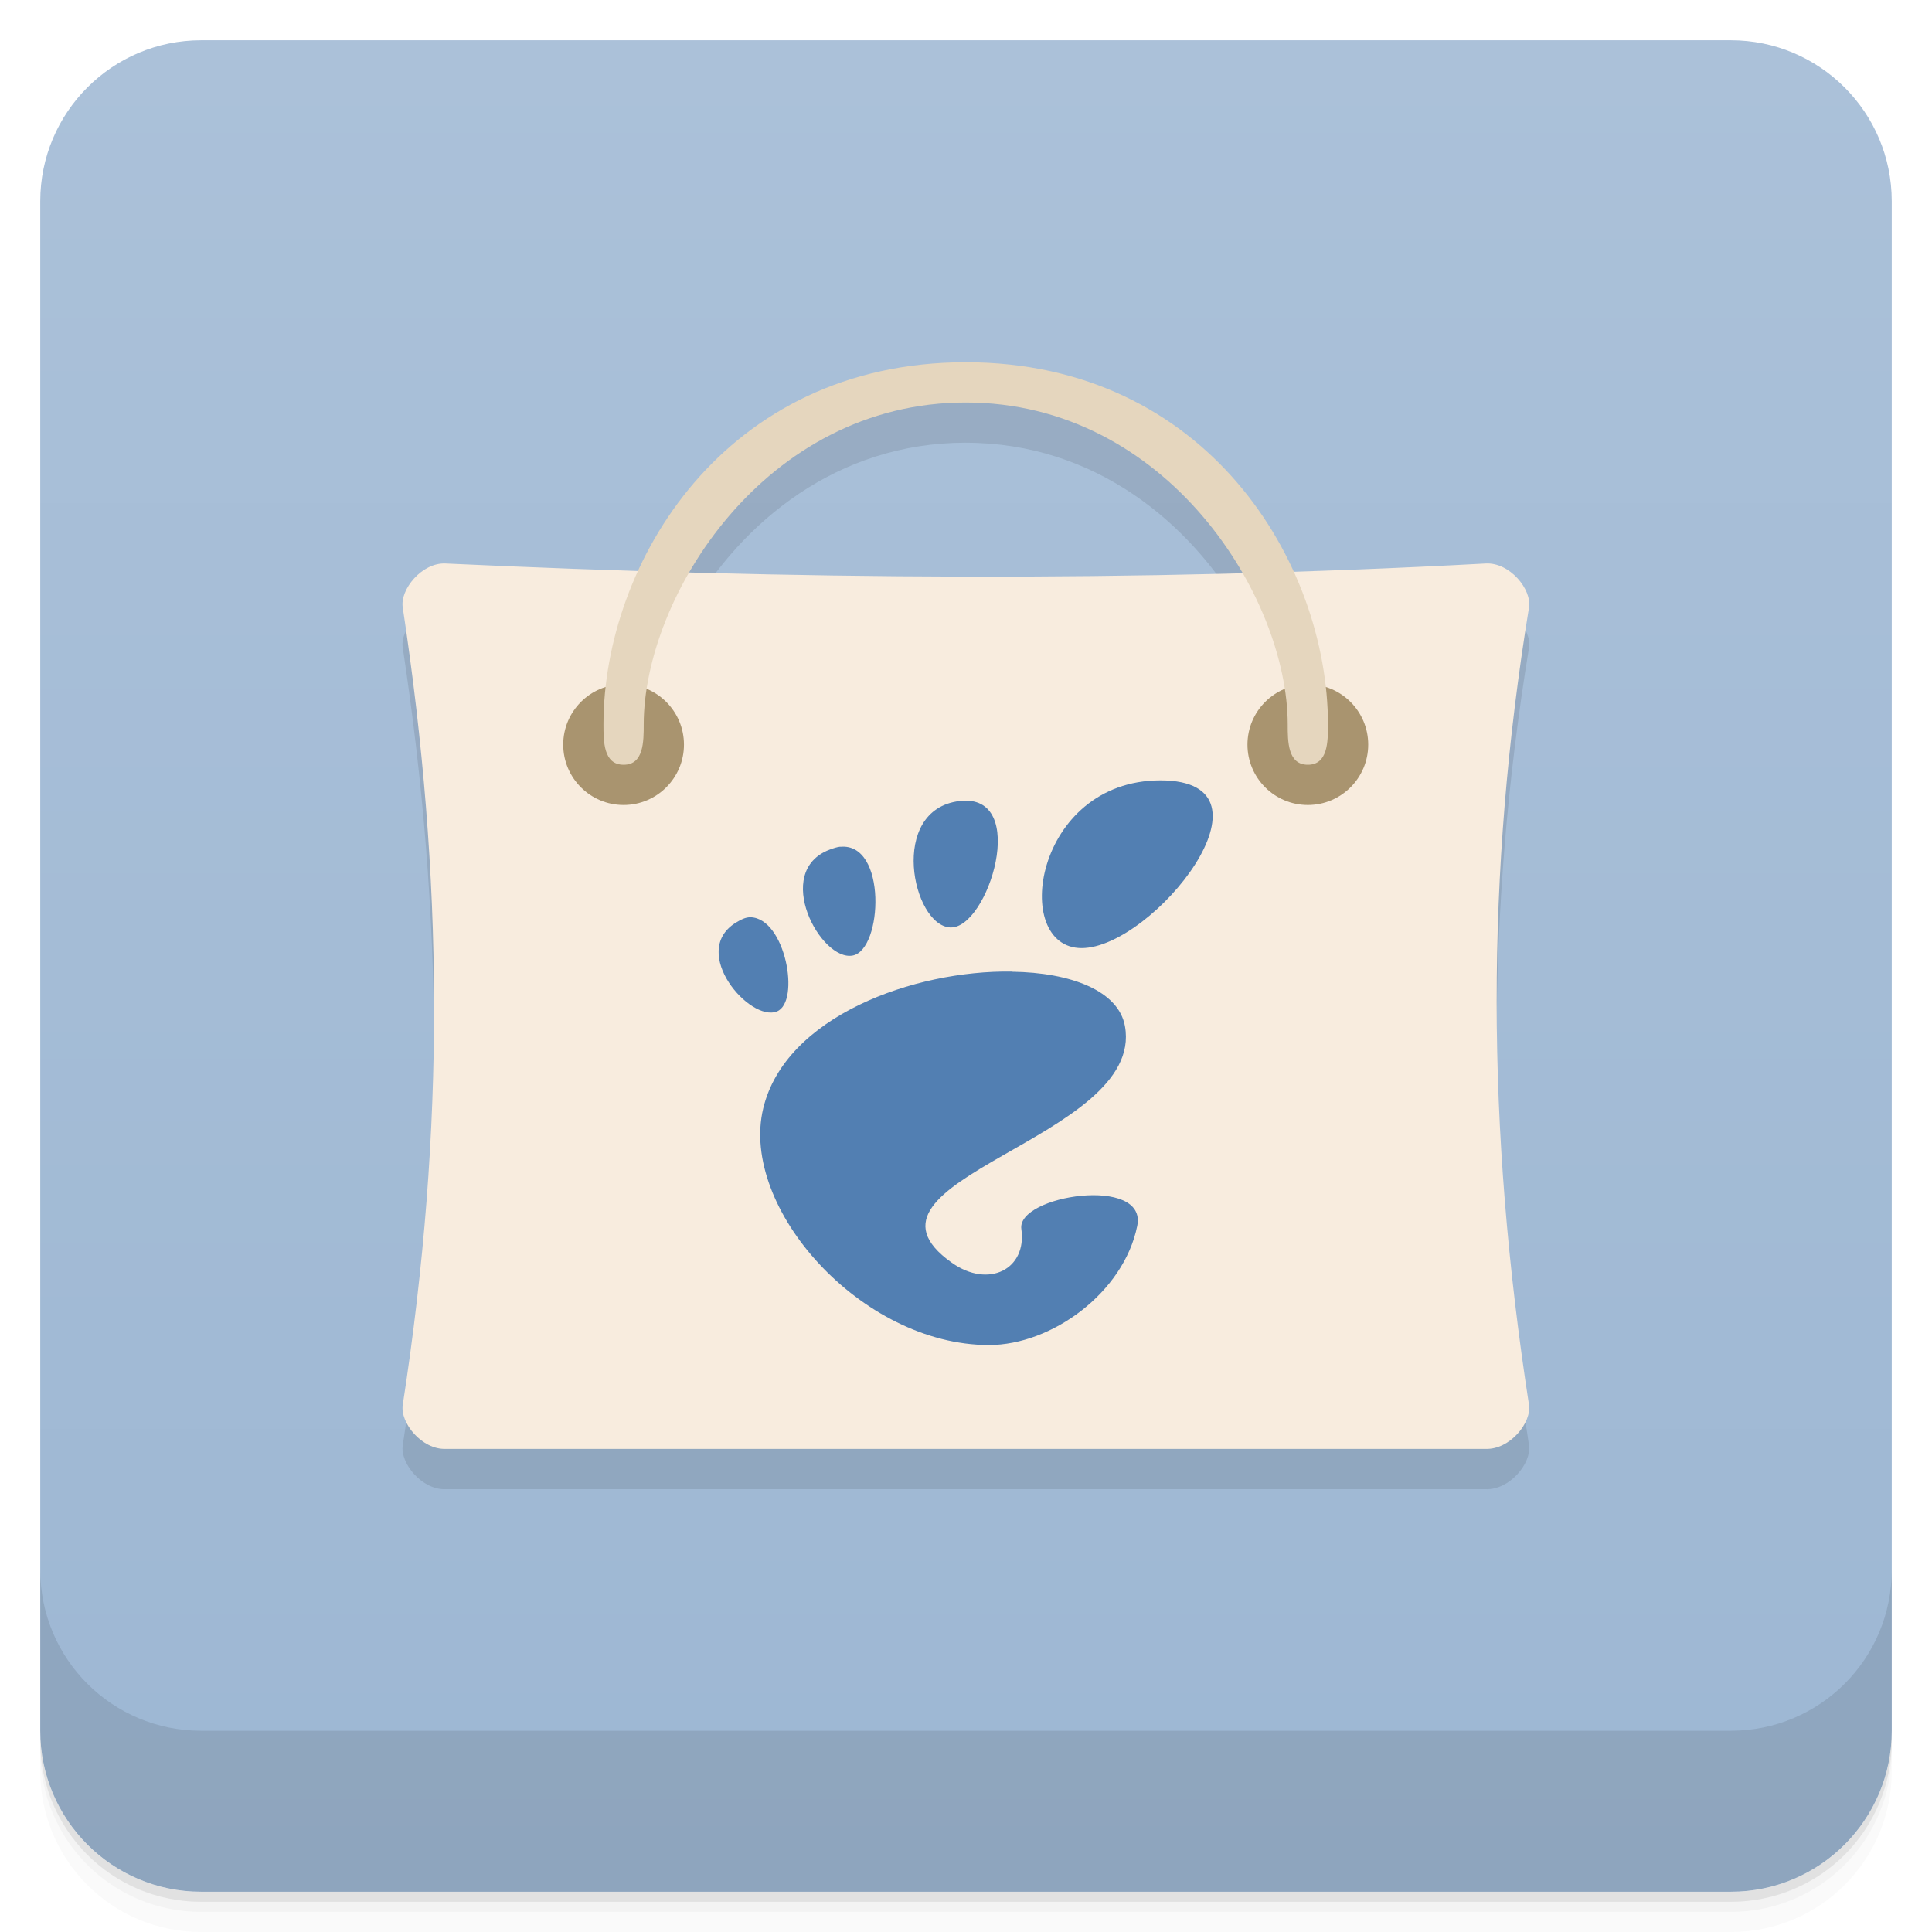
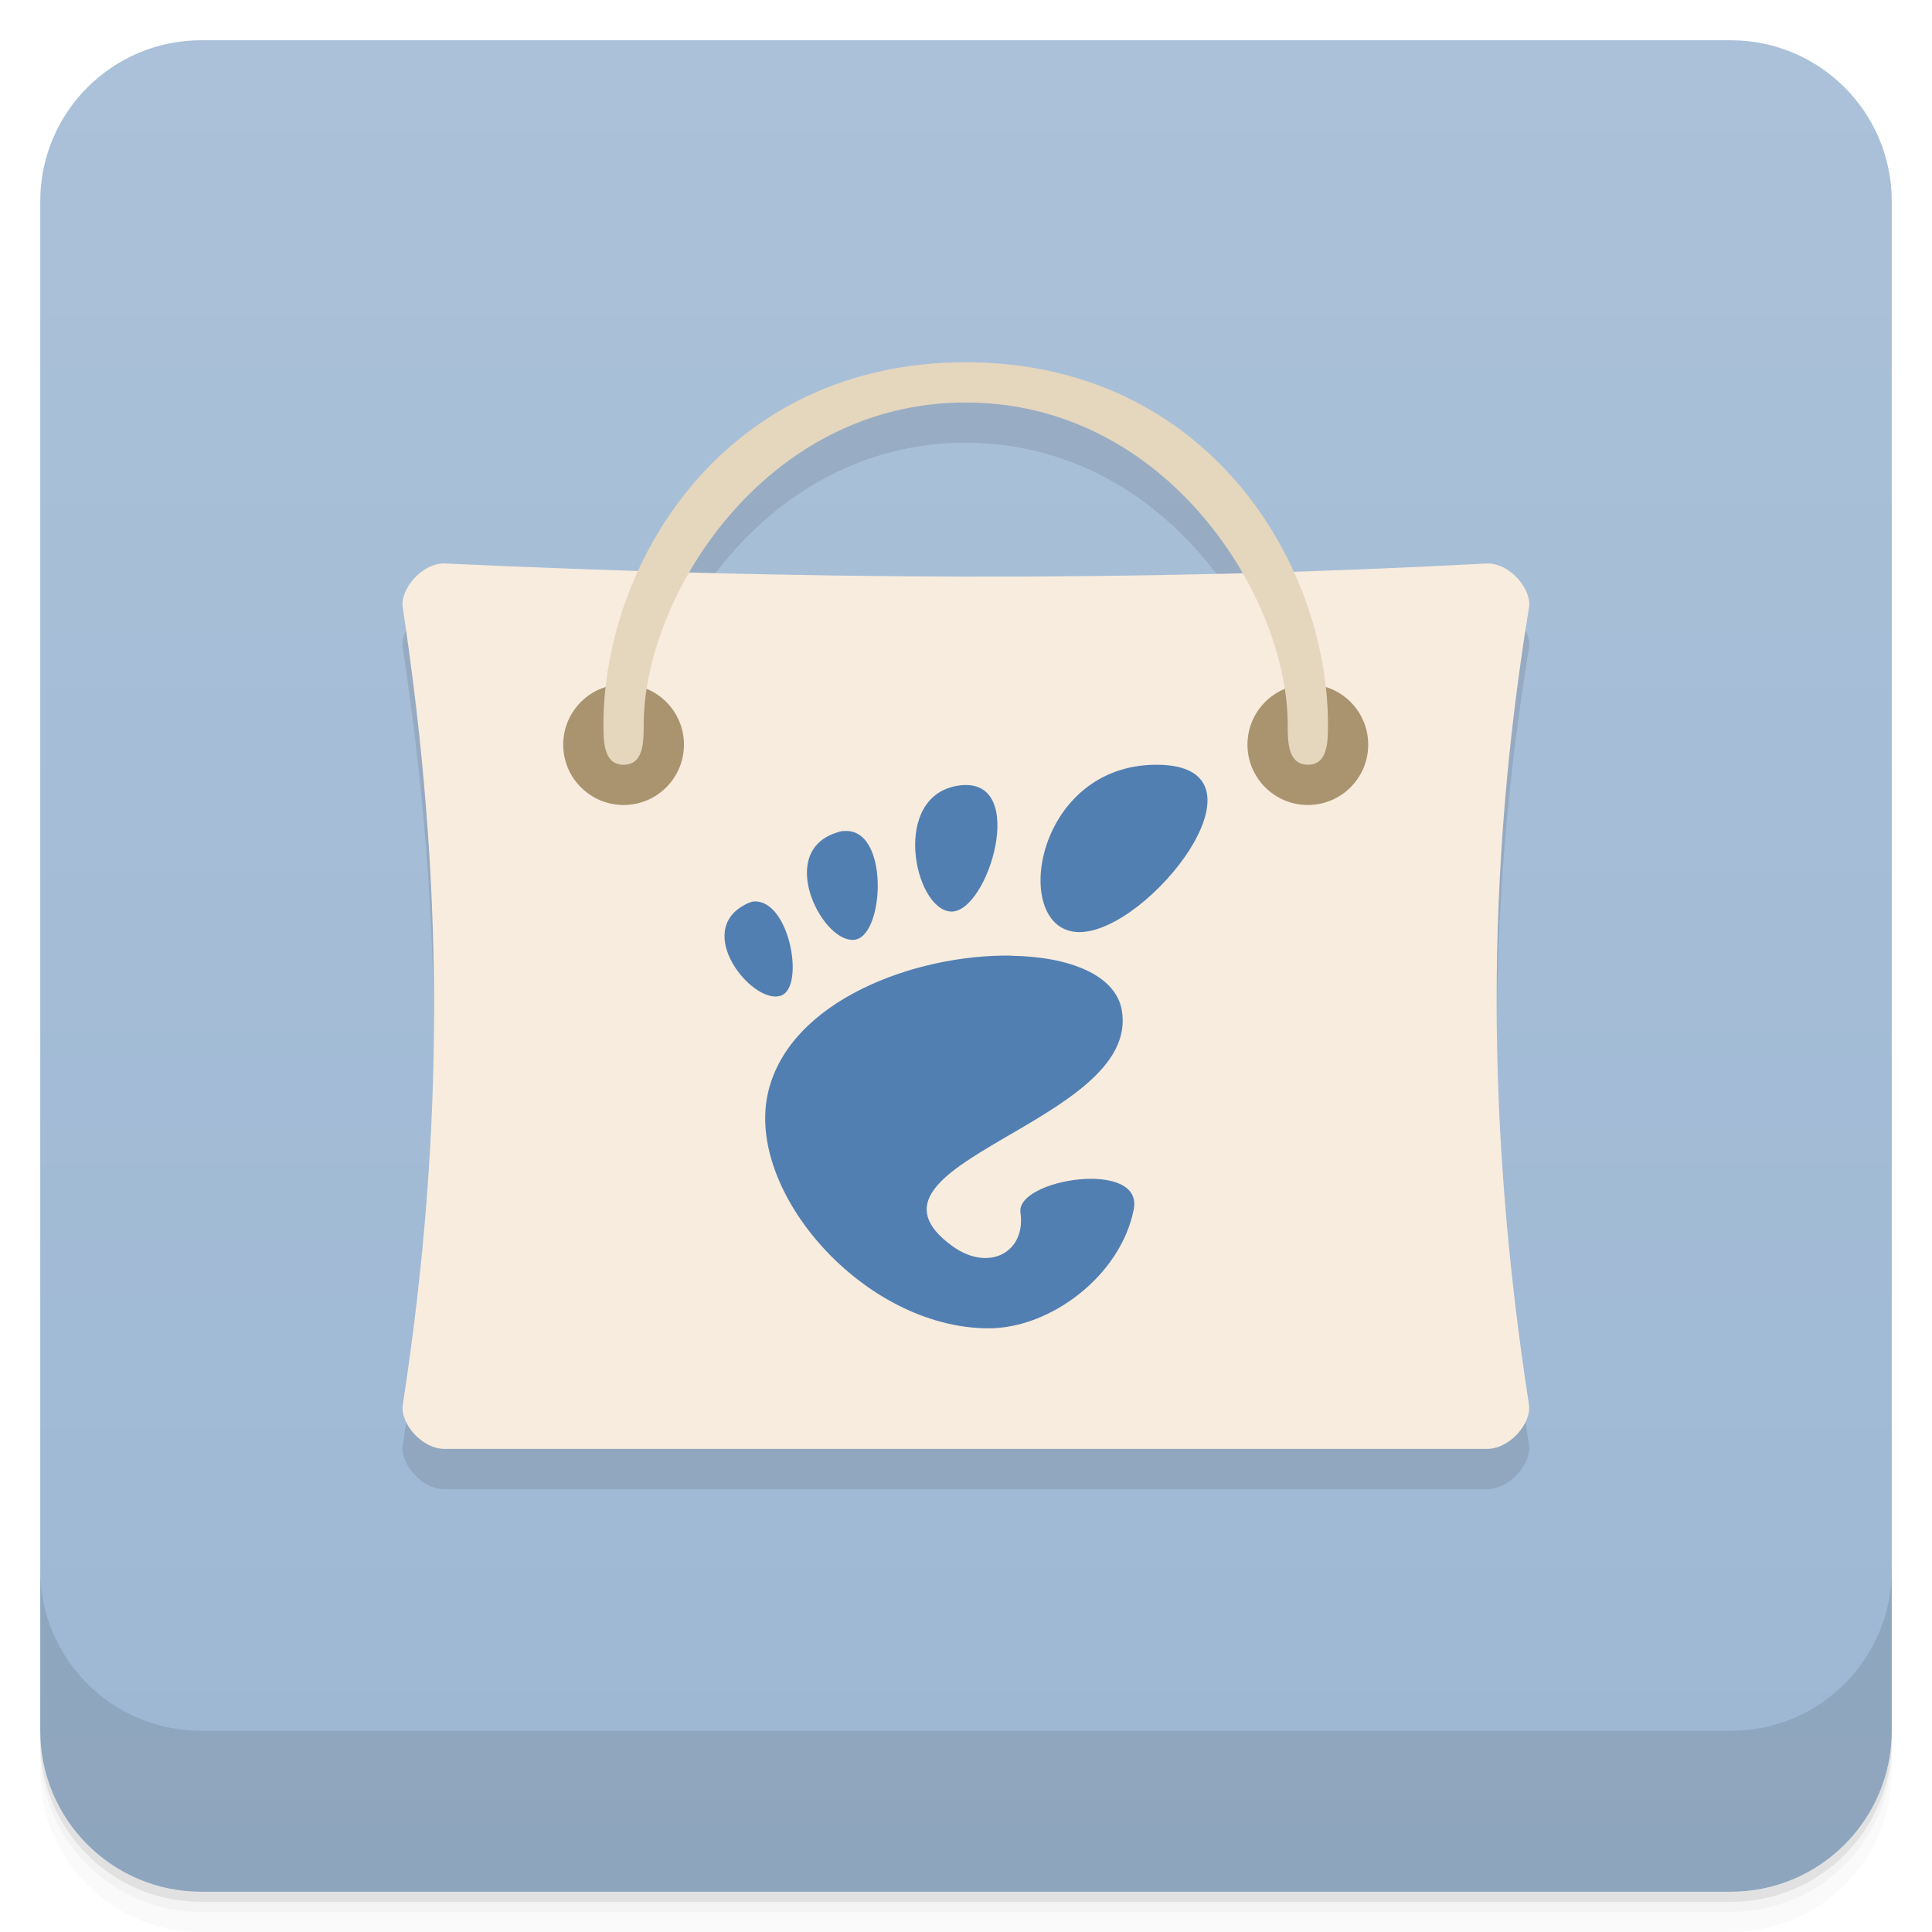
<svg xmlns="http://www.w3.org/2000/svg" version="1.1" viewBox="0 0 48 48">
  <defs>
    <linearGradient id="bg" x2="0" y1="1" y2="47" gradientUnits="userSpaceOnUse">
      <stop style="stop-color:#abc1d9" offset="0" />
      <stop style="stop-color:#9db7d3" offset="1" />
    </linearGradient>
  </defs>
-   <path style="opacity:.02" d="m1 43v0.25c0 2.216 1.784 4 4 4h38c2.216 0 4-1.784 4-4v-0.25c0 2.216-1.784 4-4 4h-38c-2.216 0-4-1.784-4-4zm0 0.5v0.5c0 2.216 1.784 4 4 4h38c2.216 0 4-1.784 4-4v-0.5c0 2.216-1.784 4-4 4h-38c-2.216 0-4-1.784-4-4z" />
-   <path style="opacity:.05" d="m1 43.25v0.25c0 2.216 1.784 4 4 4h38c2.216 0 4-1.784 4-4v-0.25c0 2.216-1.784 4-4 4h-38c-2.216 0-4-1.784-4-4z" />
-   <path style="opacity:.1" d="m1 43v0.25c0 2.216 1.784 4 4 4h38c2.216 0 4-1.784 4-4v-0.25c0 2.216-1.784 4-4 4h-38c-2.216 0-4-1.784-4-4z" />
-   <rect style="fill:url(#bg)" rx="4" height="46" width="46" y="1" x="1" />
-   <path style="opacity:.1" d="m1 39v4c0 2.216 1.784 4 4 4h38c2.216 0 4-1.784 4-4v-4c0 2.216-1.784 4-4 4h-38c-2.216 0-4-1.784-4-4z" />
-   <path style="opacity:.1" d="m23.993 10c-4.144 0-6.855 2.382-8.137 5.176-1.596-0.05-3.192-0.102-4.783-0.176-0.586-0.031-1.145 0.648-1.066 1.098 1.01 6.68 1.063 12.92 0 19.803-0.074 0.453 0.48 1.121 1.066 1.098h25.836c0.598 0.023 1.148-0.645 1.078-1.098-1.063-6.879-1.078-13.201 0-19.803 0.078-0.453-0.48-1.133-1.078-1.098-1.598 0.087-3.185 0.136-4.773 0.188-1.28-2.8-3.995-5.188-8.143-5.188zm0 1c3.2 0 5.576 1.981 6.875 4.236-4.614 0.123-9.191 0.108-13.742-0.016 1.301-2.25 3.674-4.221 6.867-4.221z" />
-   <path style="fill:#f8ecde" d="m11.073 14c-0.586-0.031-1.145 0.648-1.066 1.098 1.01 6.68 1.063 12.918 0 19.801-0.074 0.453 0.48 1.121 1.066 1.098h25.836c0.598 0.023 1.148-0.645 1.078-1.098-1.063-6.879-1.078-13.199 0-19.801 0.078-0.453-0.48-1.133-1.078-1.098-8.738 0.473-17.32 0.395-25.836 0" />
-   <path style="fill:#a9946f" d="m16.993 18.5c0 0.828-0.672 1.5-1.5 1.5s-1.5-0.672-1.5-1.5 0.672-1.5 1.5-1.5 1.5 0.672 1.5 1.5" />
-   <path style="fill:#a9946f" d="m33.993 18.5c0 0.828-0.672 1.5-1.5 1.5s-1.5-0.672-1.5-1.5 0.672-1.5 1.5-1.5 1.5 0.672 1.5 1.5" />
-   <path style="fill:#e5d6be" d="m15.493 19c-0.5 0-0.5-0.578-0.5-1 0-4.01 3-9 9-9 5.996 0 9 4.988 9 9 0 0.422 0 1-0.5 1s-0.5-0.578-0.5-1c0-3.168-3-8-8-8s-8 4.832-8 8c0 0.422 0 1-0.496 1" />
-   <path style="fill:#527fb2" d="m28.831 19.388c-3.143 0-3.729 4.167-1.958 4.167s5.101-4.167 1.958-4.167m-4.995 0.514c-1.771 0.216-1.171 3.088-0.23 3.14s1.999-3.355 0.23-3.14m-2.955 1.133c-0.079 0.007-0.181 0.041-0.271 0.075-1.424 0.544-0.223 2.78 0.575 2.63 0.747-0.144 0.856-2.818-0.309-2.701m-2.226 1.75c-0.124-0.003-0.239 0.055-0.384 0.144-1.137 0.729 0.366 2.468 1.038 2.195 0.586-0.239 0.212-2.311-0.654-2.339m6.492 1.349c-2.438-0.038-5.633 1.116-6.18 3.4-0.593 2.468 2.434 5.879 5.608 5.879 1.561 0 3.348-1.301 3.684-2.958 0.26-1.263-2.996-0.763-2.879 0.075 0.144 1-0.812 1.486-1.726 0.839-2.91-2.058 4.81-3.068 4.3-5.879-0.158-0.877-1.338-1.332-2.804-1.352m0-0.003" />
+   <path d="m1 43v0.25c0 2.216 1.784 4 4 4h38c2.216 0 4-1.784 4-4v-0.25c0 2.216-1.784 4-4 4h-38c-2.216 0-4-1.784-4-4zm0 0.5v0.5c0 2.216 1.784 4 4 4h38c2.216 0 4-1.784 4-4v-0.5c0 2.216-1.784 4-4 4h-38c-2.216 0-4-1.784-4-4z" style="opacity:.02" />
+   <path d="m1 43.25v0.25c0 2.216 1.784 4 4 4h38c2.216 0 4-1.784 4-4v-0.25c0 2.216-1.784 4-4 4h-38c-2.216 0-4-1.784-4-4z" style="opacity:.05" />
+   <path d="m1 43v0.25c0 2.216 1.784 4 4 4h38c2.216 0 4-1.784 4-4v-0.25c0 2.216-1.784 4-4 4h-38c-2.216 0-4-1.784-4-4z" style="opacity:.1" />
+   <rect x="1" y="1" width="46" height="46" rx="4" style="fill:url(#bg)" />
+   <path d="m1 39v4c0 2.216 1.784 4 4 4h38c2.216 0 4-1.784 4-4v-4c0 2.216-1.784 4-4 4h-38c-2.216 0-4-1.784-4-4z" style="opacity:.1" />
+   <path d="m23.993 10c-4.144 0-6.855 2.382-8.137 5.176-1.596-0.05-3.192-0.102-4.783-0.176-0.586-0.031-1.145 0.648-1.066 1.098 1.01 6.68 1.063 12.92 0 19.803-0.074 0.453 0.48 1.121 1.066 1.098h25.836c0.598 0.023 1.148-0.645 1.078-1.098-1.063-6.879-1.078-13.201 0-19.803 0.078-0.453-0.48-1.133-1.078-1.098-1.598 0.087-3.185 0.136-4.773 0.188-1.28-2.8-3.995-5.188-8.143-5.188zm0 1c3.2 0 5.576 1.981 6.875 4.236-4.614 0.123-9.191 0.108-13.742-0.016 1.301-2.25 3.674-4.221 6.867-4.221z" style="opacity:.1" />
+   <path d="m11.073 14c-0.586-0.031-1.145 0.648-1.066 1.098 1.01 6.68 1.063 12.918 0 19.801-0.074 0.453 0.48 1.121 1.066 1.098h25.836c0.598 0.023 1.148-0.645 1.078-1.098-1.063-6.879-1.078-13.199 0-19.801 0.078-0.453-0.48-1.133-1.078-1.098-8.738 0.473-17.32 0.395-25.836 0" style="fill:#f8ecde" />
+   <path d="m16.993 18.5c0 0.828-0.672 1.5-1.5 1.5s-1.5-0.672-1.5-1.5 0.672-1.5 1.5-1.5 1.5 0.672 1.5 1.5" style="fill:#a9946f" />
+   <path d="m33.993 18.5c0 0.828-0.672 1.5-1.5 1.5s-1.5-0.672-1.5-1.5 0.672-1.5 1.5-1.5 1.5 0.672 1.5 1.5" style="fill:#a9946f" />
+   <path d="m15.493 19c-0.5 0-0.5-0.578-0.5-1 0-4.01 3-9 9-9 5.996 0 9 4.988 9 9 0 0.422 0 1-0.5 1s-0.5-0.578-0.5-1c0-3.168-3-8-8-8s-8 4.832-8 8c0 0.422 0 1-0.496 1" style="fill:#e5d6be" />
+   <path d="m28.731 19c-3.072 0-3.645 4.158-1.914 4.158s4.987-4.158 1.914-4.158m-4.883 0.513c-1.731 0.216-1.145 3.082-0.225 3.134 0.92 0.052 1.954-3.348 0.225-3.134m-2.889 1.131c-0.077 7e-3 -0.177 0.041-0.265 0.075-1.392 0.543-0.218 2.774 0.562 2.625 0.73-0.144 0.837-2.812-0.302-2.695m-2.176 1.746c-0.121-0.003-0.234 0.055-0.375 0.144-1.111 0.727 0.358 2.463 1.015 2.191 0.573-0.238 0.207-2.306-0.639-2.334m6.346 1.346c-2.383-0.038-5.507 1.114-6.041 3.393-0.58 2.463 2.379 5.867 5.482 5.867 1.526 0 3.273-1.298 3.601-2.952 0.254-1.26-2.929-0.761-2.814 0.075 0.141 0.998-0.794 1.483-1.687 0.837-2.845-2.054 4.702-3.062 4.204-5.867-0.154-0.875-1.308-1.329-2.741-1.349" style="fill:#527fb2;stroke-width:.988" />
</svg>
